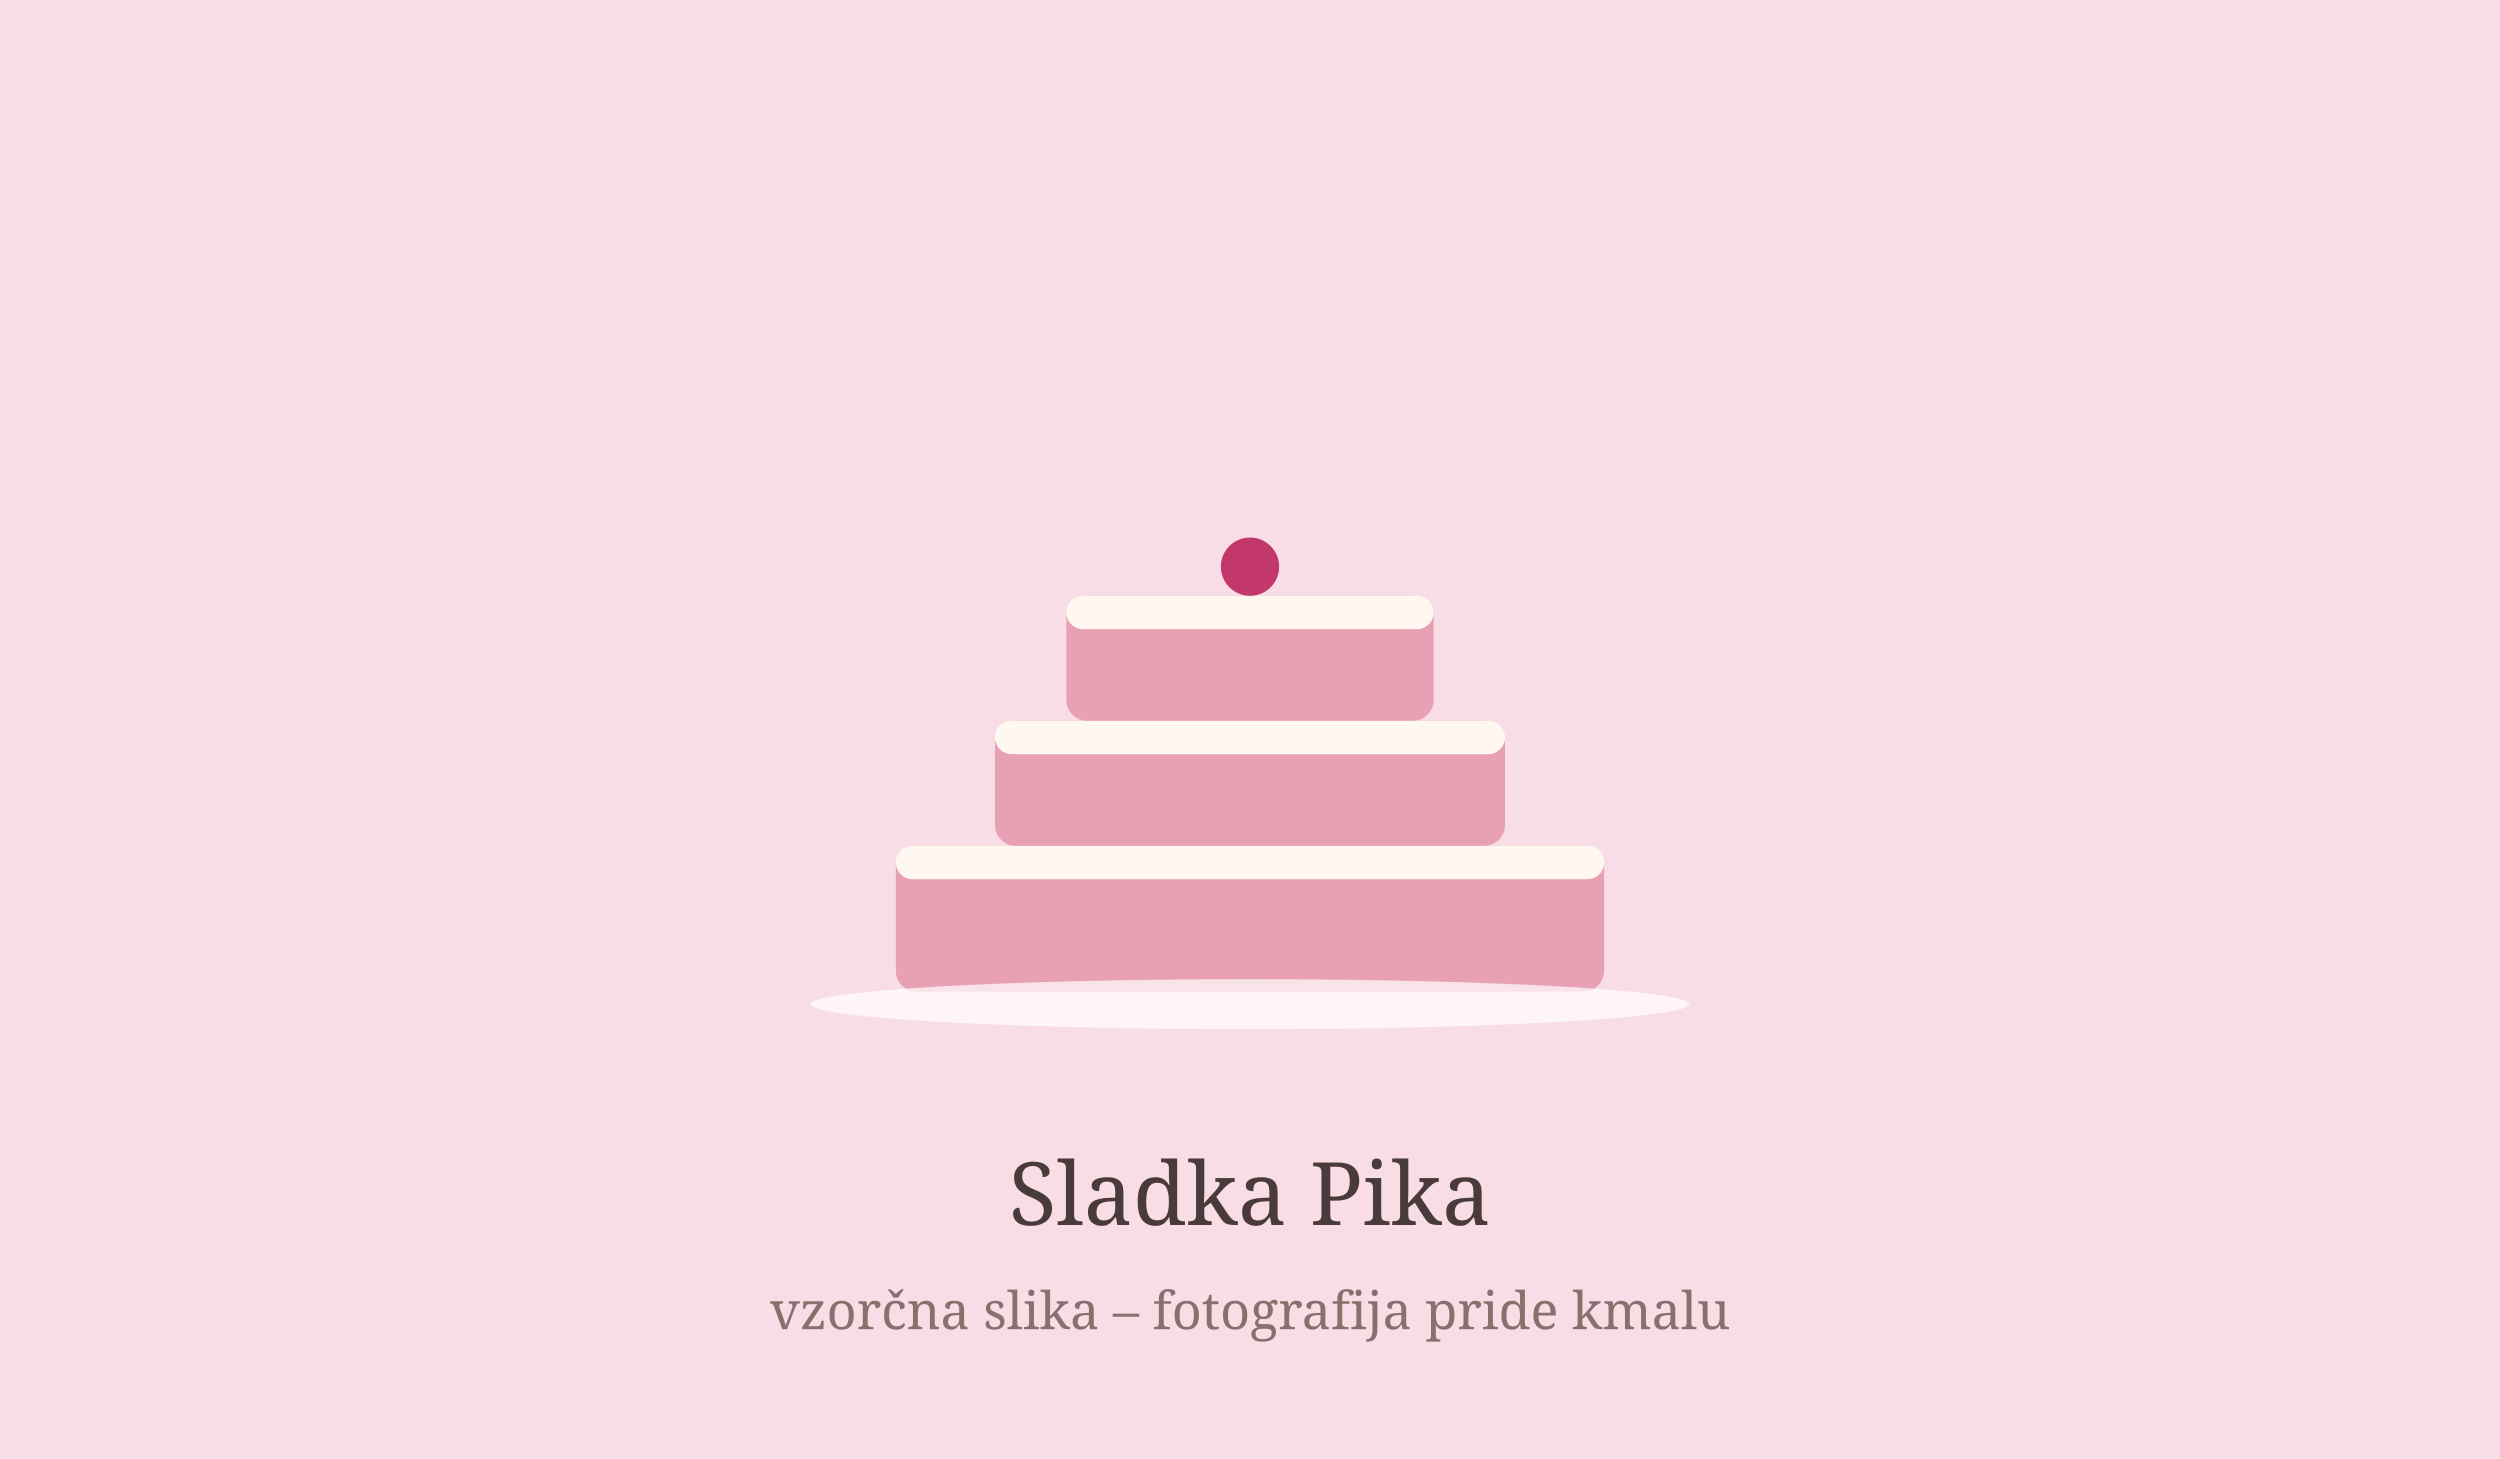
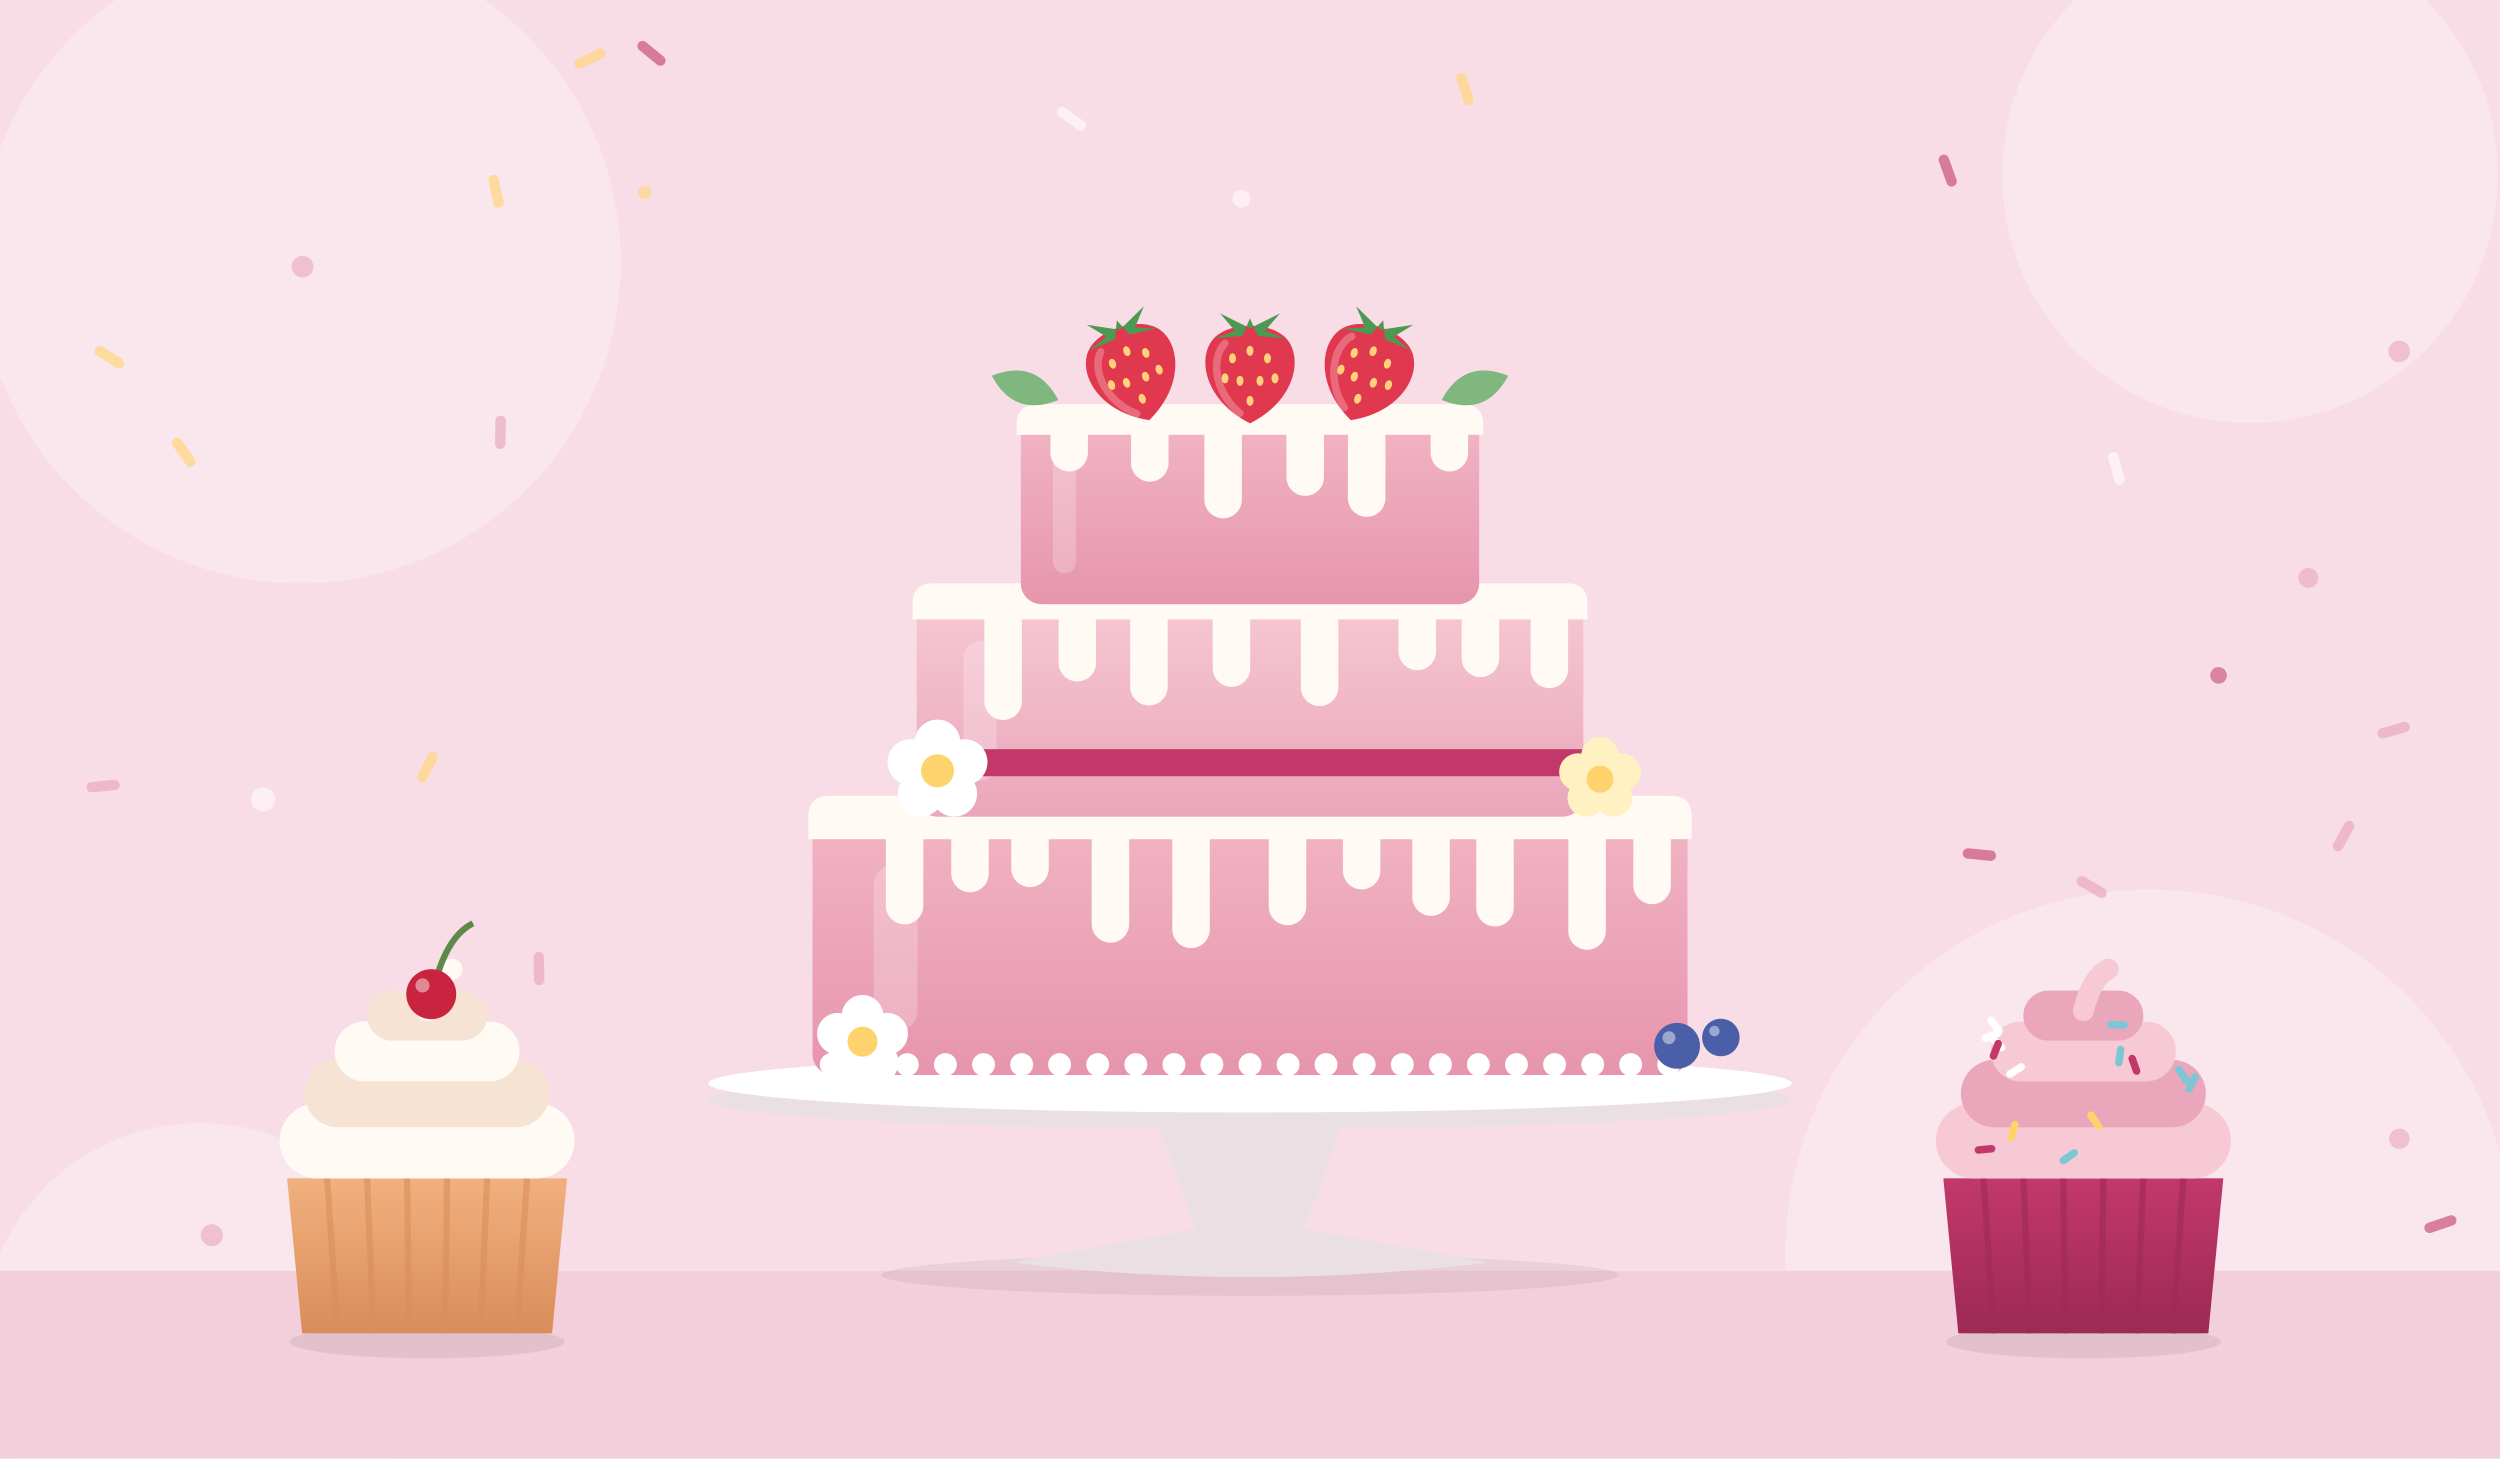
- <svg xmlns="http://www.w3.org/2000/svg" viewBox="0 0 1200 700" width="1200" height="700">
+ <svg xmlns="http://www.w3.org/2000/svg" viewBox="0 0 1200 700" width="1200" height="700" role="img">
+   <defs>
+     <linearGradient id="g1" x1="0" y1="0" x2="0" y2="1">
+       <stop offset="0" stop-color="#f2b6c6" />
+       <stop offset="1" stop-color="#e695ac" />
+     </linearGradient>
+     <linearGradient id="g2" x1="0" y1="0" x2="0" y2="1">
+       <stop offset="0" stop-color="#f7c9d5" />
+       <stop offset="1" stop-color="#eaa6ba" />
+     </linearGradient>
+     <linearGradient id="g3" x1="0" y1="0" x2="0" y2="1">
+       <stop offset="0" stop-color="#f2b6c6" />
+       <stop offset="1" stop-color="#e695ac" />
+     </linearGradient>
+     <linearGradient id="g4" x1="0" y1="0" x2="0" y2="1">
+       <stop offset="0" stop-color="#f1b07e" />
+       <stop offset="1" stop-color="#d98d5a" />
+     </linearGradient>
+     <linearGradient id="g5" x1="0" y1="0" x2="0" y2="1">
+       <stop offset="0" stop-color="#c2386b" />
+       <stop offset="1" stop-color="#9d2955" />
+     </linearGradient>
+   </defs>
  <rect width="1200" height="700" fill="#f9dde6" />
-   <rect x="430.0" y="406" width="340" height="70" rx="10" fill="#e8a0b4" />
-   <rect x="430.0" y="406" width="340" height="16" rx="8" fill="#fff8f0" />
-   <rect x="477.6" y="346" width="244.8" height="60" rx="10" fill="#e8a0b4" />
-   <rect x="477.6" y="346" width="244.8" height="16" rx="8" fill="#fff8f0" />
-   <rect x="511.872" y="286" width="176.256" height="60" rx="10" fill="#e8a0b4" />
-   <rect x="511.872" y="286" width="176.256" height="16" rx="8" fill="#fff8f0" />
-   <circle cx="600.0" cy="272" r="14" fill="#c2386b" />
-   <ellipse cx="600.0" cy="482" rx="210.8" ry="12" fill="#ffffff" opacity="0.7" />
-   <text x="600.0" y="588.0" text-anchor="middle" font-family="Georgia, serif" font-size="42" fill="#4a3b3b">Sladka Pika</text>
-   <text x="600.0" y="638.0" text-anchor="middle" font-family="Georgia, serif" font-size="25" fill="#8a6f6f">vzorčna slika – fotografija pride kmalu</text>
+   <circle cx="144" cy="126" r="154" fill="#fbe9ef" opacity="0.7" />
+   <circle cx="1080" cy="84" r="119" fill="#fbe9ef" opacity="0.7" />
+   <circle cx="1032" cy="602" r="175" fill="#fbe9ef" opacity="0.7" />
+   <circle cx="96" cy="644" r="105" fill="#fbe9ef" opacity="0.7" />
+   <circle cx="175.9" cy="579.3" r="4.5" fill="#c2386b" opacity="0.55" />
+   <rect x="926.9" y="79.4" width="16" height="5" rx="2.5" fill="#c2386b" opacity="0.6" transform="rotate(70.2 934.9 81.9)" />
+   <rect x="942.1" y="407.7" width="16" height="5" rx="2.5" fill="#c2386b" opacity="0.6" transform="rotate(5.5 950.1 410.2)" />
+   <rect x="41.5" y="374.8" width="16" height="5" rx="2.5" fill="#e8a0b4" opacity="0.6" transform="rotate(174.4 49.5 377.3)" />
+   <rect x="1116.6" y="629" width="16" height="5" rx="2.5" fill="#e8a0b4" opacity="0.6" transform="rotate(100.2 1124.6 631.5)" />
+   <rect x="1163.4" y="585.1" width="16" height="5" rx="2.5" fill="#c2386b" opacity="0.6" transform="rotate(161.2 1171.4 587.6)" />
+   <rect x="1141" y="348" width="16" height="5" rx="2.5" fill="#e8a0b4" opacity="0.6" transform="rotate(163.8 1149 350.5)" />
+   <rect x="232.2" y="205" width="16" height="5" rx="2.5" fill="#e8a0b4" opacity="0.6" transform="rotate(91 240.2 207.5)" />
+   <rect x="695.2" y="40.3" width="16" height="5" rx="2.5" fill="#ffd36b" opacity="0.6" transform="rotate(72.8 703.2 42.8)" />
+   <circle cx="1044" cy="532.1" r="5" fill="#ffffff" opacity="0.55" />
+   <circle cx="145.2" cy="128" r="5.2" fill="#e8a0b4" opacity="0.55" />
+   <rect x="996" y="423.3" width="16" height="5" rx="2.5" fill="#e8a0b4" opacity="0.6" transform="rotate(30.3 1004 425.8)" />
+   <rect x="275.2" y="25.6" width="16" height="5" rx="2.5" fill="#ffd36b" opacity="0.6" transform="rotate(154.9 283.2 28.1)" />
+   <rect x="1116.9" y="398.8" width="16" height="5" rx="2.5" fill="#e8a0b4" opacity="0.6" transform="rotate(118.7 1124.9 401.3)" />
+   <rect x="1119.4" y="636.9" width="16" height="5" rx="2.5" fill="#ffd36b" opacity="0.6" transform="rotate(101 1127.4 639.4)" />
+   <rect x="506.3" y="54.5" width="16" height="5" rx="2.5" fill="#ffffff" opacity="0.6" transform="rotate(36 514.3 57)" />
+   <rect x="44.5" y="169" width="16" height="5" rx="2.5" fill="#ffd36b" opacity="0.6" transform="rotate(32.5 52.5 171.5)" />
+   <circle cx="126.3" cy="383.7" r="5.8" fill="#ffffff" opacity="0.55" />
+   <circle cx="101.7" cy="592.9" r="5.3" fill="#e8a0b4" opacity="0.55" />
+   <circle cx="309.5" cy="92.3" r="3.2" fill="#ffd36b" opacity="0.55" />
+   <rect x="197.2" y="365.6" width="16" height="5" rx="2.5" fill="#ffd36b" opacity="0.6" transform="rotate(116.7 205.2 368.1)" />
+   <circle cx="595.9" cy="95.4" r="4.3" fill="#ffffff" opacity="0.55" />
+   <rect x="230.1" y="89.3" width="16" height="5" rx="2.5" fill="#ffd36b" opacity="0.6" transform="rotate(77.7 238.1 91.8)" />
+   <circle cx="1151.6" cy="168.7" r="5.2" fill="#e8a0b4" opacity="0.55" />
+   <rect x="197.9" y="482.5" width="16" height="5" rx="2.5" fill="#e8a0b4" opacity="0.6" transform="rotate(39.7 205.9 485)" />
+   <circle cx="1151.7" cy="546.6" r="4.9" fill="#e8a0b4" opacity="0.55" />
+   <rect x="80.2" y="214.6" width="16" height="5" rx="2.5" fill="#ffd36b" opacity="0.6" transform="rotate(55.1 88.2 217.1)" />
+   <rect x="1007.9" y="222.3" width="16" height="5" rx="2.5" fill="#ffffff" opacity="0.6" transform="rotate(74.9 1015.9 224.8)" />
+   <rect x="304.7" y="23.1" width="16" height="5" rx="2.5" fill="#c2386b" opacity="0.6" transform="rotate(39.2 312.7 25.6)" />
+   <circle cx="1064.9" cy="324.2" r="4" fill="#c2386b" opacity="0.55" />
+   <rect x="250.7" y="462.4" width="16" height="5" rx="2.5" fill="#e8a0b4" opacity="0.6" transform="rotate(88.6 258.7 464.9)" />
+   <circle cx="1108" cy="277.4" r="4.8" fill="#e8a0b4" opacity="0.55" />
+   <rect x="0" y="610" width="1200" height="90" fill="#f3cfdb" />
+   <ellipse cx="600" cy="612" rx="176.8" ry="10" fill="#000" opacity="0.06" />
+   <path d="M553.2 532 L574 590 L485.6 606 Q600 620 714.4 606 L626 590 L646.8 532 Z" fill="#eadfe3" />
+   <ellipse cx="600" cy="528" rx="260" ry="14" fill="#eadfe3" />
+   <ellipse cx="600" cy="520" rx="260" ry="14" fill="#ffffff" />
+   <rect x="390" y="386" width="420" height="130" rx="10" fill="url(#g1)" />
+   <rect x="419.4" y="414.6" width="21" height="80.6" rx="10.5" fill="#fff" opacity="0.22" />
+   <path d="M388 392 Q388 382 398 382 L802 382 Q812 382 812 392 L812 402.8 L802 402.8 L802 425 A9 9 0 0 1 784 425 L784 402.8 L770.8 402.8 L770.8 446.9 A9 9 0 0 1 752.8 446.9 L752.8 402.8 L726.6 402.8 L726.6 435.7 A9 9 0 0 1 708.6 435.7 L708.6 402.8 L695.9 402.8 L695.9 430.6 A9 9 0 0 1 677.9 430.6 L677.9 402.8 L662.6 402.8 L662.6 417.9 A9 9 0 0 1 644.6 417.9 L644.6 402.8 L627 402.8 L627 435.1 A9 9 0 0 1 609 435.1 L609 402.8 L580.7 402.8 L580.7 446.1 A9 9 0 0 1 562.7 446.1 L562.7 402.8 L542 402.8 L542 443.5 A9 9 0 0 1 524 443.5 L524 402.8 L503.4 402.8 L503.4 416.8 A9 9 0 0 1 485.4 416.8 L485.4 402.8 L474.6 402.8 L474.6 419.3 A9 9 0 0 1 456.6 419.3 L456.6 402.8 L443.2 402.8 L443.2 434.7 A9 9 0 0 1 425.2 434.7 L425.2 402.8 L388 402.8 Z" fill="#fffaf3" />
+   <circle cx="399" cy="511" r="5.5" fill="#ffffff" />
+   <circle cx="417.3" cy="511" r="5.5" fill="#ffffff" />
+   <circle cx="435.5" cy="511" r="5.5" fill="#ffffff" />
+   <circle cx="453.8" cy="511" r="5.5" fill="#ffffff" />
+   <circle cx="472.1" cy="511" r="5.5" fill="#ffffff" />
+   <circle cx="490.4" cy="511" r="5.5" fill="#ffffff" />
+   <circle cx="508.6" cy="511" r="5.5" fill="#ffffff" />
+   <circle cx="526.9" cy="511" r="5.5" fill="#ffffff" />
+   <circle cx="545.2" cy="511" r="5.5" fill="#ffffff" />
+   <circle cx="563.5" cy="511" r="5.5" fill="#ffffff" />
+   <circle cx="581.7" cy="511" r="5.5" fill="#ffffff" />
+   <circle cx="600" cy="511" r="5.5" fill="#ffffff" />
+   <circle cx="618.3" cy="511" r="5.5" fill="#ffffff" />
+   <circle cx="636.5" cy="511" r="5.5" fill="#ffffff" />
+   <circle cx="654.8" cy="511" r="5.5" fill="#ffffff" />
+   <circle cx="673.1" cy="511" r="5.5" fill="#ffffff" />
+   <circle cx="691.4" cy="511" r="5.5" fill="#ffffff" />
+   <circle cx="709.6" cy="511" r="5.5" fill="#ffffff" />
+   <circle cx="727.9" cy="511" r="5.5" fill="#ffffff" />
+   <circle cx="746.2" cy="511" r="5.5" fill="#ffffff" />
+   <circle cx="764.5" cy="511" r="5.5" fill="#ffffff" />
+   <circle cx="782.7" cy="511" r="5.5" fill="#ffffff" />
+   <circle cx="801" cy="511" r="5.5" fill="#ffffff" />
+   <rect x="440" y="284" width="320" height="108" rx="10" fill="url(#g2)" />
+   <rect x="462.4" y="307.8" width="16" height="67" rx="8" fill="#fff" opacity="0.22" />
+   <rect x="440" y="359.6" width="320" height="13" fill="#c2386b" />
+   <path d="M438 290 Q438 280 448 280 L752 280 Q762 280 762 290 L762 297.3 L752.7 297.3 L752.7 321.3 A9 9 0 0 1 734.7 321.3 L734.7 297.3 L719.6 297.3 L719.6 316 A9 9 0 0 1 701.6 316 L701.6 297.3 L689.3 297.3 L689.3 312.7 A9 9 0 0 1 671.3 312.7 L671.3 297.3 L642.4 297.3 L642.4 329.9 A9 9 0 0 1 624.4 329.9 L624.4 297.3 L600.1 297.3 L600.1 320.7 A9 9 0 0 1 582.1 320.7 L582.1 297.3 L560.5 297.3 L560.5 329.6 A9 9 0 0 1 542.5 329.6 L542.5 297.3 L526.1 297.3 L526.1 318.1 A9 9 0 0 1 508.1 318.1 L508.1 297.3 L490.5 297.3 L490.5 336.6 A9 9 0 0 1 472.5 336.6 L472.5 297.3 L438 297.3 Z" fill="#fffaf3" />
+   <rect x="490" y="198" width="220" height="92" rx="10" fill="url(#g3)" />
+   <rect x="505.4" y="218.2" width="11" height="57" rx="5.5" fill="#fff" opacity="0.22" />
+   <path d="M488 204 Q488 194 498 194 L702 194 Q712 194 712 204 L712 208.7 L704.7 208.7 L704.7 217.3 A9 9 0 0 1 686.7 217.3 L686.7 208.7 L665 208.7 L665 239.1 A9 9 0 0 1 647 239.1 L647 208.7 L635.5 208.7 L635.5 229 A9 9 0 0 1 617.5 229 L617.5 208.7 L596.1 208.7 L596.1 239.8 A9 9 0 0 1 578.1 239.8 L578.1 208.7 L560.9 208.7 L560.9 222.2 A9 9 0 0 1 542.9 222.2 L542.9 208.7 L522.2 208.7 L522.2 217.3 A9 9 0 0 1 504.2 217.3 L504.2 208.7 L488 208.7 Z" fill="#fffaf3" />
+   <g transform="translate(542 172) rotate(-18) scale(1.2)">
+     <path d="M0 26 C-20 16 -22 -4 -12 -10 C-6 -14 6 -14 12 -10 C22 -4 20 16 0 26 Z" fill="#e0384f" />
+     <path d="M-4 22 C-14 14 -16 0 -10 -6" stroke="#fff" stroke-width="3" fill="none" opacity="0.25" stroke-linecap="round" />
+     <ellipse cx="-7" cy="0" rx="1.4" ry="2" fill="#ffd27a" />
+     <ellipse cx="0" cy="-3" rx="1.4" ry="2" fill="#ffd27a" />
+     <ellipse cx="7" cy="0" rx="1.4" ry="2" fill="#ffd27a" />
+     <ellipse cx="-4" cy="9" rx="1.4" ry="2" fill="#ffd27a" />
+     <ellipse cx="4" cy="9" rx="1.4" ry="2" fill="#ffd27a" />
+     <ellipse cx="0" cy="17" rx="1.4" ry="2" fill="#ffd27a" />
+     <ellipse cx="-10" cy="8" rx="1.4" ry="2" fill="#ffd27a" />
+     <ellipse cx="10" cy="8" rx="1.4" ry="2" fill="#ffd27a" />
+     <path d="M0 -12 L-12 -18 L-6 -11 L-14 -8 L-3 -9 L0 -16 L3 -9 L14 -8 L6 -11 L12 -18 Z" fill="#4c9a52" />
+   </g>
+   <g transform="translate(600 172) rotate(0) scale(1.2)">
+     <path d="M0 26 C-20 16 -22 -4 -12 -10 C-6 -14 6 -14 12 -10 C22 -4 20 16 0 26 Z" fill="#e0384f" />
+     <path d="M-4 22 C-14 14 -16 0 -10 -6" stroke="#fff" stroke-width="3" fill="none" opacity="0.25" stroke-linecap="round" />
+     <ellipse cx="-7" cy="0" rx="1.4" ry="2" fill="#ffd27a" />
+     <ellipse cx="0" cy="-3" rx="1.4" ry="2" fill="#ffd27a" />
+     <ellipse cx="7" cy="0" rx="1.4" ry="2" fill="#ffd27a" />
+     <ellipse cx="-4" cy="9" rx="1.4" ry="2" fill="#ffd27a" />
+     <ellipse cx="4" cy="9" rx="1.4" ry="2" fill="#ffd27a" />
+     <ellipse cx="0" cy="17" rx="1.4" ry="2" fill="#ffd27a" />
+     <ellipse cx="-10" cy="8" rx="1.4" ry="2" fill="#ffd27a" />
+     <ellipse cx="10" cy="8" rx="1.4" ry="2" fill="#ffd27a" />
+     <path d="M0 -12 L-12 -18 L-6 -11 L-14 -8 L-3 -9 L0 -16 L3 -9 L14 -8 L6 -11 L12 -18 Z" fill="#4c9a52" />
+   </g>
+   <g transform="translate(658 172) rotate(18) scale(1.2)">
+     <path d="M0 26 C-20 16 -22 -4 -12 -10 C-6 -14 6 -14 12 -10 C22 -4 20 16 0 26 Z" fill="#e0384f" />
+     <path d="M-4 22 C-14 14 -16 0 -10 -6" stroke="#fff" stroke-width="3" fill="none" opacity="0.25" stroke-linecap="round" />
+     <ellipse cx="-7" cy="0" rx="1.4" ry="2" fill="#ffd27a" />
+     <ellipse cx="0" cy="-3" rx="1.4" ry="2" fill="#ffd27a" />
+     <ellipse cx="7" cy="0" rx="1.4" ry="2" fill="#ffd27a" />
+     <ellipse cx="-4" cy="9" rx="1.4" ry="2" fill="#ffd27a" />
+     <ellipse cx="4" cy="9" rx="1.4" ry="2" fill="#ffd27a" />
+     <ellipse cx="0" cy="17" rx="1.4" ry="2" fill="#ffd27a" />
+     <ellipse cx="-10" cy="8" rx="1.4" ry="2" fill="#ffd27a" />
+     <ellipse cx="10" cy="8" rx="1.4" ry="2" fill="#ffd27a" />
+     <path d="M0 -12 L-12 -18 L-6 -11 L-14 -8 L-3 -9 L0 -16 L3 -9 L14 -8 L6 -11 L12 -18 Z" fill="#4c9a52" />
+   </g>
+   <path transform="translate(508 192) rotate(-160)" d="M0 0 Q17 -15.3 34 0 Q17 15.3 0 0 Z" fill="#7fb77e" />
+   <path transform="translate(692 192) rotate(-20)" d="M0 0 Q17 -15.3 34 0 Q17 15.3 0 0 Z" fill="#7fb77e" />
+   <circle cx="450" cy="356.4" r="11" fill="#ffffff" />
+   <circle cx="463" cy="365.8" r="11" fill="#ffffff" />
+   <circle cx="458" cy="381" r="11" fill="#ffffff" />
+   <circle cx="442" cy="381" r="11" fill="#ffffff" />
+   <circle cx="437" cy="365.8" r="11" fill="#ffffff" />
+   <circle cx="450" cy="370" r="7.9" fill="#ffd36b" />
+   <circle cx="768" cy="362.8" r="9" fill="#fff1c2" />
+   <circle cx="778.6" cy="370.6" r="9" fill="#fff1c2" />
+   <circle cx="774.6" cy="383" r="9" fill="#fff1c2" />
+   <circle cx="761.4" cy="383" r="9" fill="#fff1c2" />
+   <circle cx="757.4" cy="370.6" r="9" fill="#fff1c2" />
+   <circle cx="768" cy="374" r="6.5" fill="#ffd36b" />
+   <circle cx="414" cy="487.6" r="10" fill="#ffffff" />
+   <circle cx="425.8" cy="496.2" r="10" fill="#ffffff" />
+   <circle cx="421.3" cy="510" r="10" fill="#ffffff" />
+   <circle cx="406.7" cy="510" r="10" fill="#ffffff" />
+   <circle cx="402.2" cy="496.2" r="10" fill="#ffffff" />
+   <circle cx="414" cy="500" r="7.2" fill="#ffd36b" />
+   <circle cx="805" cy="502" r="11" fill="#4b5fa8" />
+   <circle cx="801.1" cy="498.1" r="3.1" fill="#ffffff" opacity="0.45" />
+   <circle cx="826" cy="498" r="9" fill="#4b5fa8" />
+   <circle cx="822.9" cy="494.9" r="2.5" fill="#ffffff" opacity="0.45" />
+   <ellipse cx="205" cy="644" rx="66" ry="8" fill="#000" opacity="0.07" />
+   <path d="M137.8 565.6 L272.2 565.6 L265 640 L145 640 Z" fill="url(#g4)" />
+   <path d="M157 565.6 L162.1 640" stroke="#d98d5a" stroke-width="3" opacity="0.6" />
+   <path d="M176.2 565.6 L179.3 640" stroke="#d98d5a" stroke-width="3" opacity="0.6" />
+   <path d="M195.4 565.6 L196.4 640" stroke="#d98d5a" stroke-width="3" opacity="0.6" />
+   <path d="M214.6 565.6 L213.6 640" stroke="#d98d5a" stroke-width="3" opacity="0.6" />
+   <path d="M233.8 565.6 L230.7 640" stroke="#d98d5a" stroke-width="3" opacity="0.6" />
+   <path d="M253 565.6 L247.9 640" stroke="#d98d5a" stroke-width="3" opacity="0.6" />
+   <rect x="134.2" y="529.6" width="141.6" height="36" rx="18" fill="#fffaf3" />
+   <rect x="146.2" y="508.7" width="117.6" height="32.4" rx="16.2" fill="#f6e3d3" />
+   <rect x="160.6" y="490.3" width="88.8" height="28.8" rx="14.4" fill="#fffaf3" />
+   <rect x="176.2" y="475.5" width="57.6" height="24" rx="12" fill="#f6e3d3" />
+   <path d="M205 485.2 Q209 469.2 217 465.2" stroke="#fffaf3" stroke-width="10" stroke-linecap="round" fill="none" />
+   <path d="M209 471.2 Q215 449.2 227 443.2" stroke="#5d8a4a" stroke-width="3" fill="none" />
+   <circle cx="207" cy="477.2" r="12" fill="#c8243f" />
+   <circle cx="202.8" cy="473" r="3.4" fill="#ffffff" opacity="0.45" />
+   <ellipse cx="1000" cy="644" rx="66" ry="8" fill="#000" opacity="0.07" />
+   <path d="M932.8 565.6 L1067.2 565.6 L1060 640 L940 640 Z" fill="url(#g5)" />
+   <path d="M952 565.6 L957.1 640" stroke="#9d2955" stroke-width="3" opacity="0.6" />
+   <path d="M971.2 565.6 L974.3 640" stroke="#9d2955" stroke-width="3" opacity="0.6" />
+   <path d="M990.4 565.6 L991.4 640" stroke="#9d2955" stroke-width="3" opacity="0.6" />
+   <path d="M1009.6 565.6 L1008.6 640" stroke="#9d2955" stroke-width="3" opacity="0.6" />
+   <path d="M1028.8 565.6 L1025.7 640" stroke="#9d2955" stroke-width="3" opacity="0.6" />
+   <path d="M1048 565.6 L1042.9 640" stroke="#9d2955" stroke-width="3" opacity="0.6" />
+   <rect x="929.2" y="529.6" width="141.6" height="36" rx="18" fill="#f7c9d5" />
+   <rect x="941.2" y="508.7" width="117.6" height="32.4" rx="16.2" fill="#eaa6ba" />
+   <rect x="955.6" y="490.3" width="88.8" height="28.8" rx="14.4" fill="#f7c9d5" />
+   <rect x="971.2" y="475.5" width="57.6" height="24" rx="12" fill="#eaa6ba" />
+   <path d="M1000 485.2 Q1004 469.2 1012 465.2" stroke="#f7c9d5" stroke-width="10" stroke-linecap="round" fill="none" />
+   <rect x="952.6" y="490.5" width="10" height="3.6" rx="1.8" fill="#ffffff" transform="rotate(53.2 957.6 492.3)" />
+   <rect x="950.9" y="495.3" width="10" height="3.6" rx="1.8" fill="#ffffff" transform="rotate(159.3 955.9 497.1)" />
+   <rect x="961.3" y="541.1" width="10" height="3.6" rx="1.8" fill="#ffd36b" transform="rotate(105.6 966.3 542.9)" />
+   <rect x="953.5" y="498.8" width="10" height="3.6" rx="1.8" fill="#ffffff" transform="rotate(43.5 958.5 500.6)" />
+   <rect x="988" y="553.4" width="10" height="3.6" rx="1.8" fill="#7cc6d6" transform="rotate(145.2 993 555.2)" />
+   <rect x="1000.4" y="536.1" width="10" height="3.6" rx="1.8" fill="#ffd36b" transform="rotate(56.6 1005.4 537.9)" />
+   <rect x="1011.4" y="490.1" width="10" height="3.6" rx="1.8" fill="#7cc6d6" transform="rotate(1.9 1016.4 491.9)" />
+   <rect x="1019.5" y="509.3" width="10" height="3.6" rx="1.8" fill="#c2386b" transform="rotate(70.4 1024.5 511.1)" />
+   <rect x="947.8" y="549.9" width="10" height="3.6" rx="1.8" fill="#c2386b" transform="rotate(174.6 952.8 551.7)" />
+   <rect x="953" y="502.1" width="10" height="3.6" rx="1.8" fill="#c2386b" transform="rotate(111.2 958 503.9)" />
+   <rect x="1012.5" y="505.1" width="10" height="3.6" rx="1.8" fill="#7cc6d6" transform="rotate(97.5 1017.5 506.9)" />
+   <rect x="962.5" y="512" width="10" height="3.6" rx="1.8" fill="#ffffff" transform="rotate(147.6 967.5 513.8)" />
+   <rect x="1047.2" y="518" width="10" height="3.6" rx="1.8" fill="#7cc6d6" transform="rotate(117.4 1052.2 519.8)" />
+   <rect x="1042.6" y="514.1" width="10" height="3.6" rx="1.8" fill="#7cc6d6" transform="rotate(55.2 1047.6 515.9)" />
</svg>
